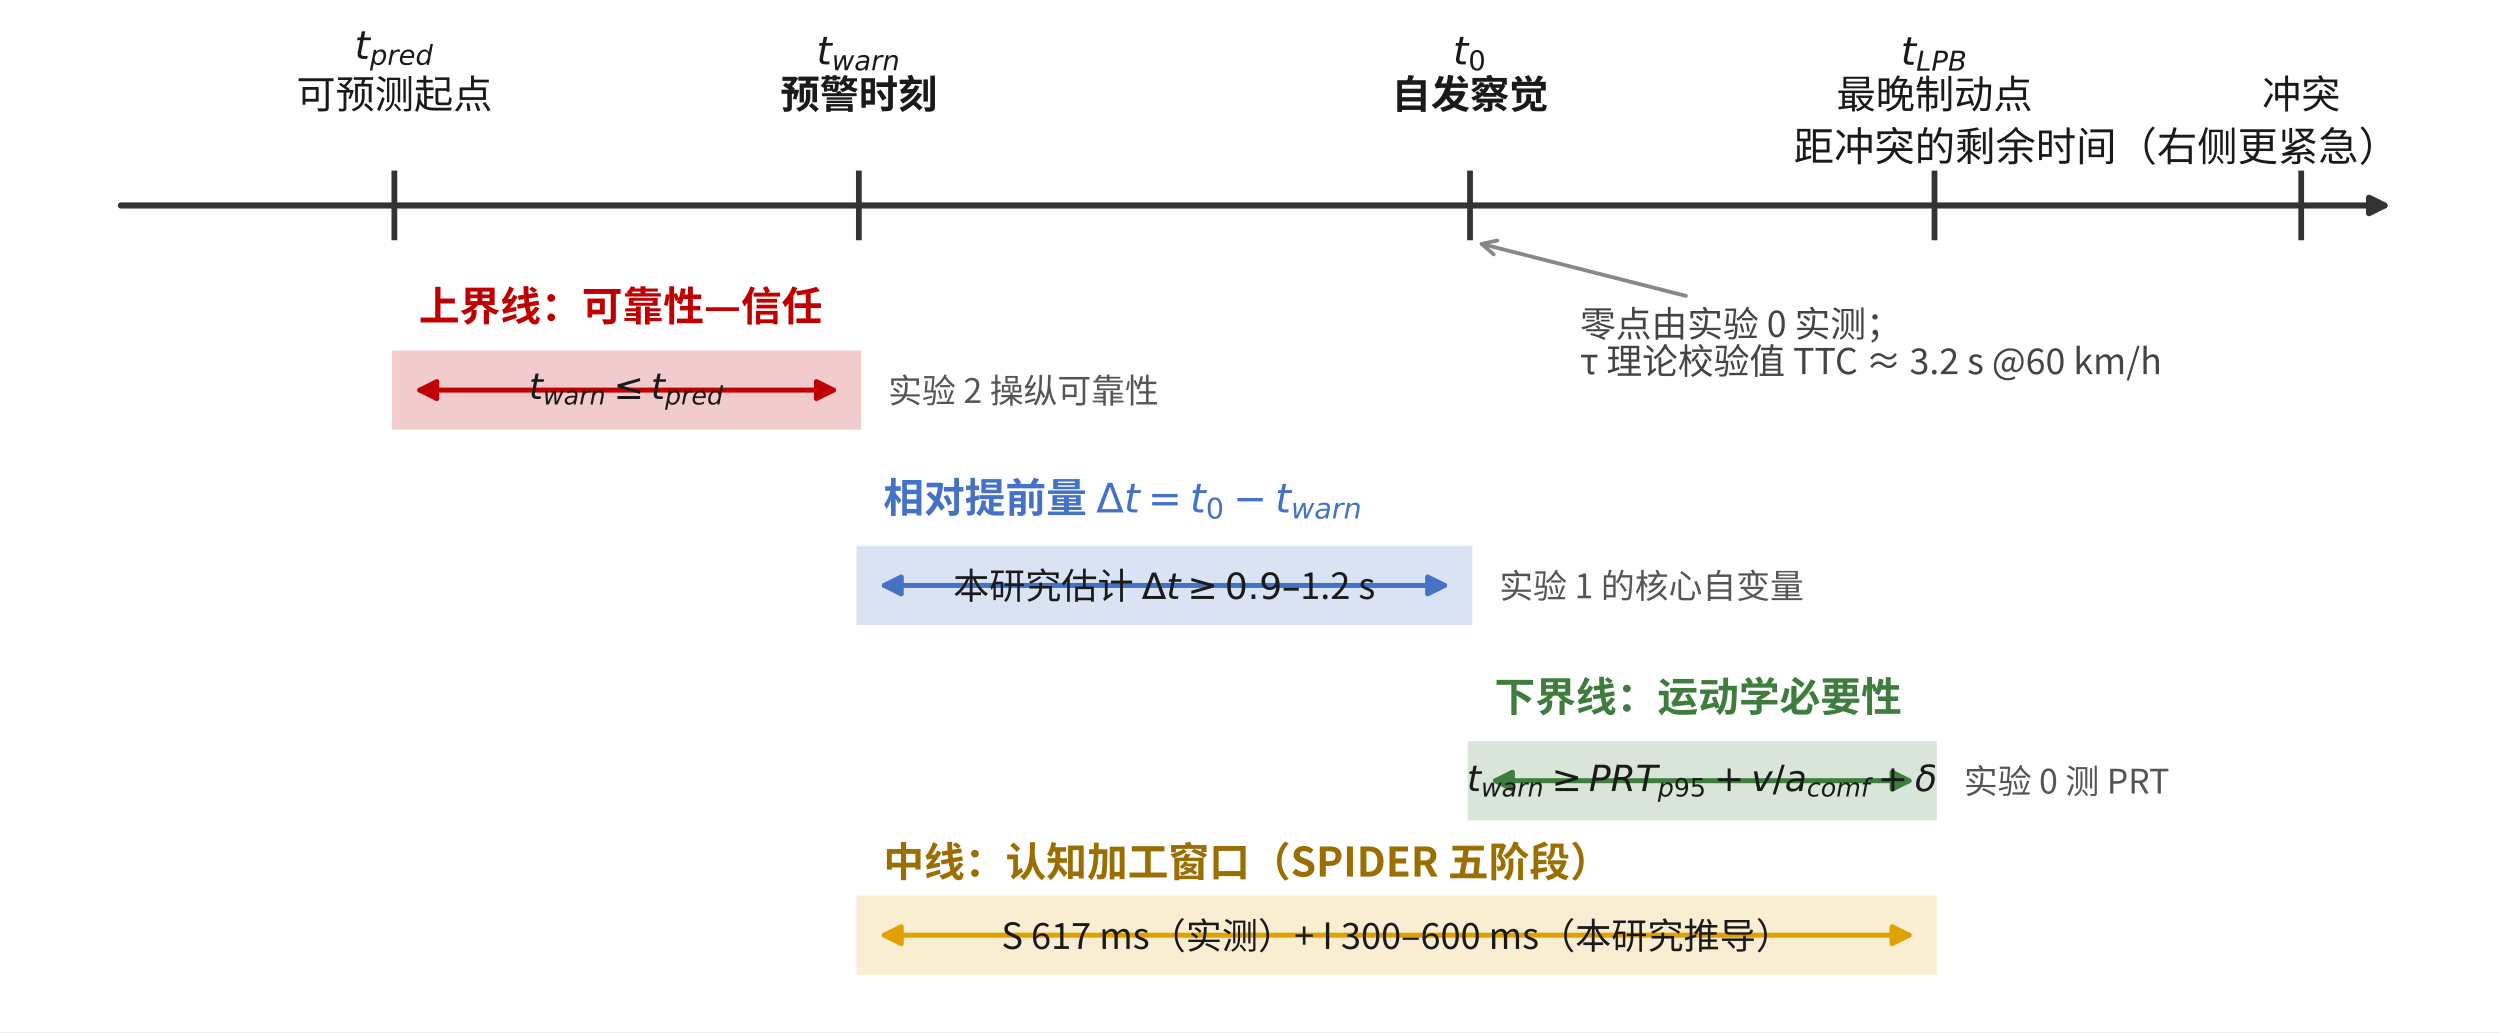
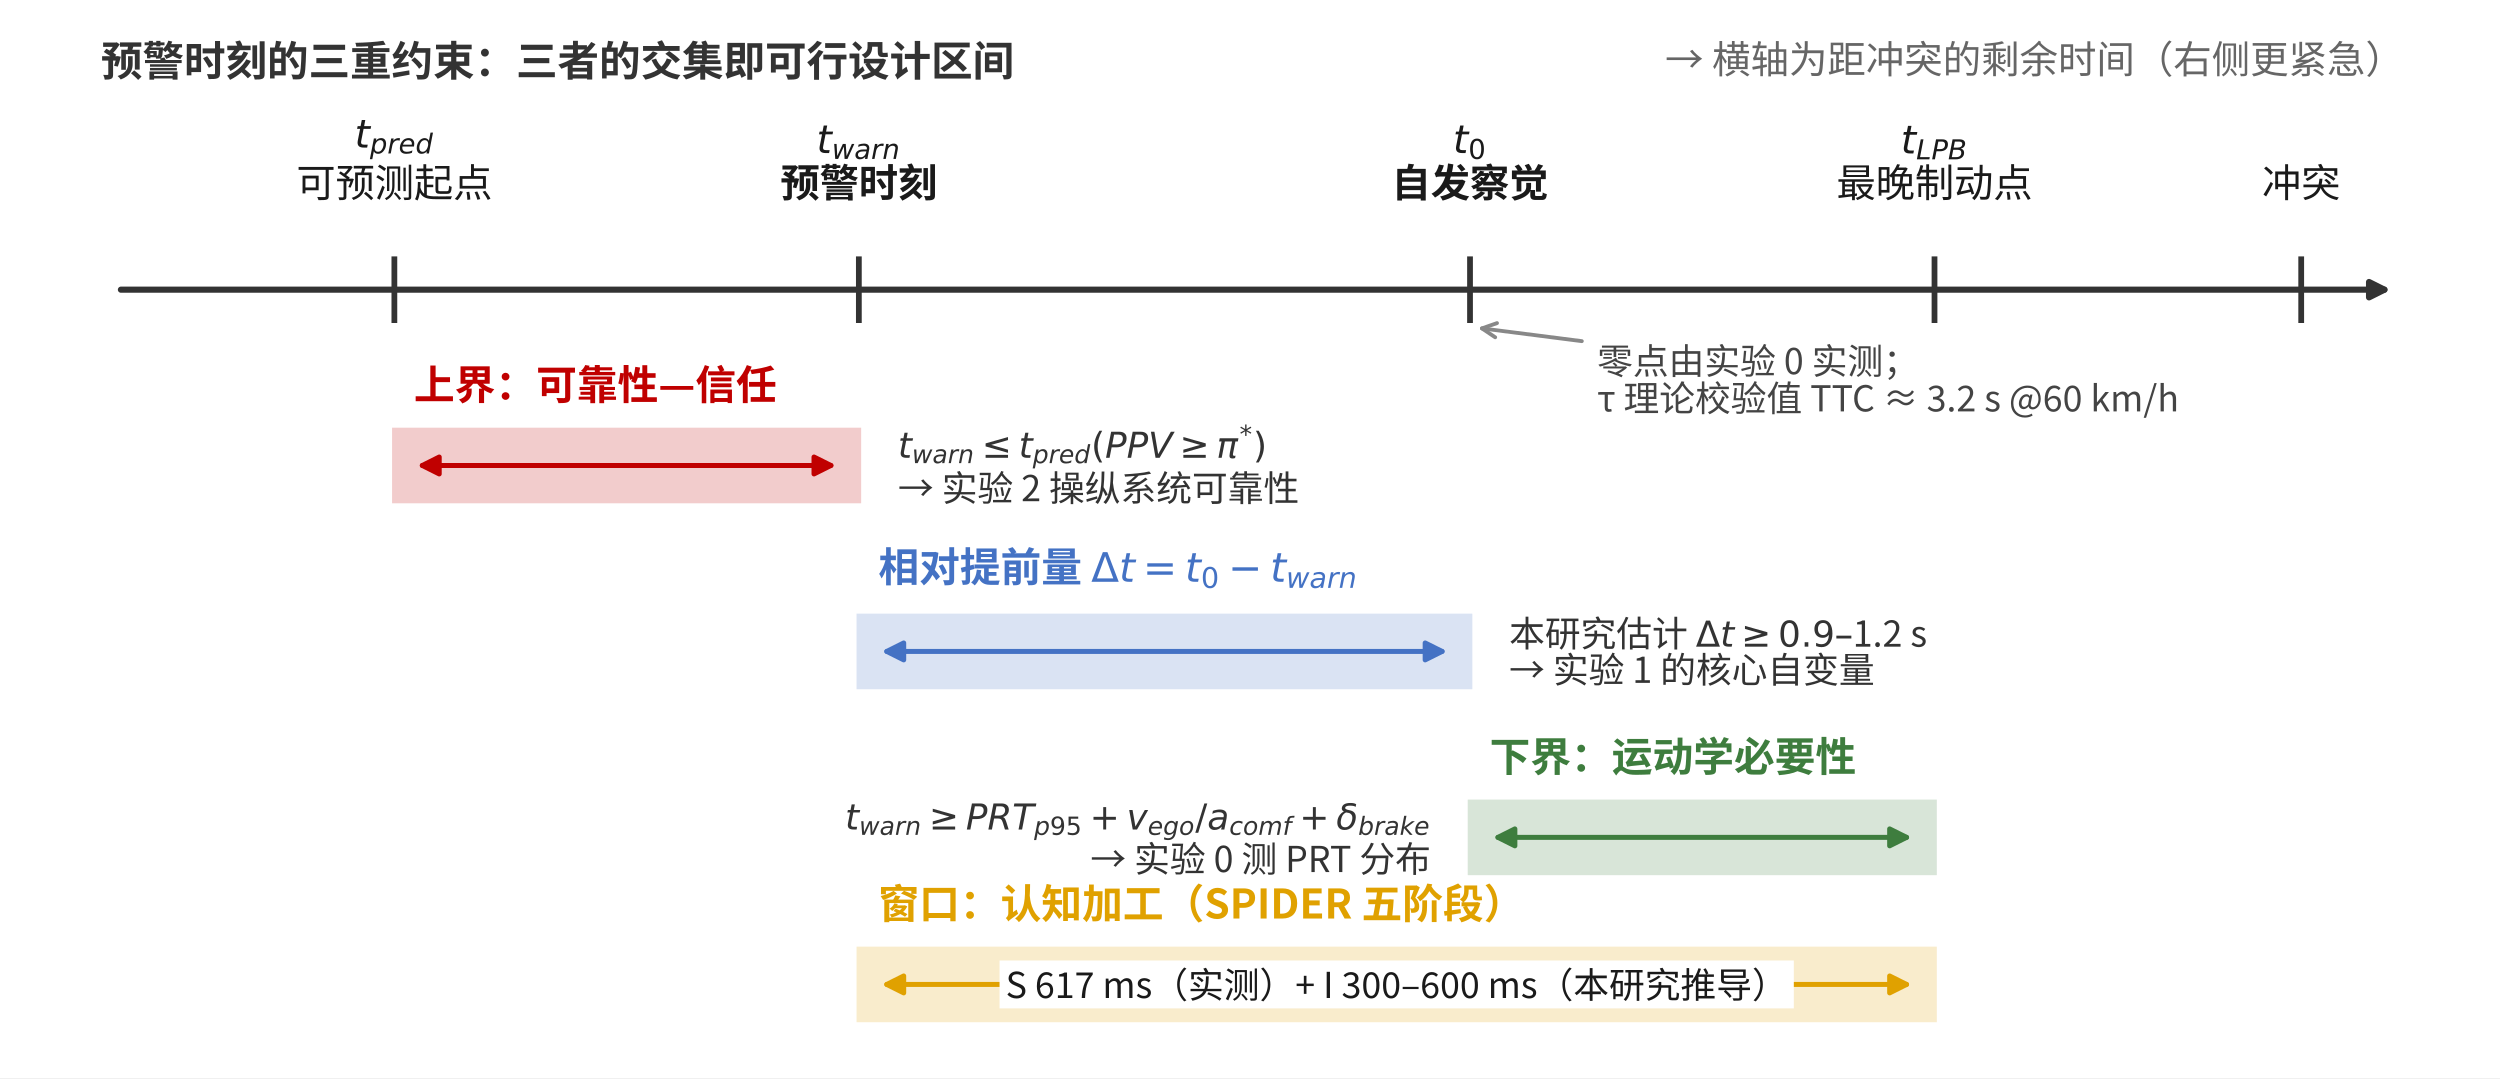
- <svg xmlns="http://www.w3.org/2000/svg" width="650.52pt" height="268.56pt" viewBox="0 0 650.52 268.56" version="1.1">
+ <svg xmlns="http://www.w3.org/2000/svg" width="650.52pt" height="280.512pt" viewBox="0 0 650.52 280.512" version="1.1">
  <defs>
    <style type="text/css">*{stroke-linejoin: round; stroke-linecap: butt}</style>
  </defs>
  <g id="figure_1">
    <g id="patch_1">
-       <path d="M 0 268.56  L 650.52 268.56  L 650.52 0  L 0 0  z " style="fill: #ffffff" />
+       <path d="M 0 280.512  L 650.52 280.512  L 650.52 0  L 0 0  z " style="fill: #ffffff" />
    </g>
    <g id="axes_1">
+       <g id="line2d_1">
+         <path d="M 102.618 83.295  L 102.618 67.46  " clip-path="url(#p7a2b297f47)" style="fill: none; stroke: #333333; stroke-width: 1.5; stroke-linecap: square" />
+       </g>
+       <g id="line2d_2">
+         <path d="M 223.481 83.295  L 223.481 67.46  " clip-path="url(#p7a2b297f47)" style="fill: none; stroke: #333333; stroke-width: 1.5; stroke-linecap: square" />
+       </g>
+       <g id="line2d_3">
+         <path d="M 382.511 83.295  L 382.511 67.46  " clip-path="url(#p7a2b297f47)" style="fill: none; stroke: #333333; stroke-width: 1.5; stroke-linecap: square" />
+       </g>
+       <g id="line2d_4">
+         <path d="M 503.374 83.295  L 503.374 67.46  " clip-path="url(#p7a2b297f47)" style="fill: none; stroke: #333333; stroke-width: 1.5; stroke-linecap: square" />
+       </g>
+       <g id="line2d_5">
+         <path d="M 598.792 83.295  L 598.792 67.46  " clip-path="url(#p7a2b297f47)" style="fill: none; stroke: #333333; stroke-width: 1.5; stroke-linecap: square" />
+       </g>
      <g id="patch_2">
-         <path d="M 102.618 111.21  L 223.481 111.21  L 223.481 91.806  L 102.618 91.806  z " clip-path="url(#p801625fb0d)" style="fill: #c00000; opacity: 0.2; stroke: #c00000; stroke-width: 1.2; stroke-linejoin: miter" />
+         <path d="M 102.618 130.359  L 223.481 130.359  L 223.481 111.885  L 102.618 111.885  z " clip-path="url(#p7a2b297f47)" style="fill: #c00000; opacity: 0.2; stroke: #c00000; stroke-width: 1.2; stroke-linejoin: miter" />
      </g>
      <g id="patch_3">
-         <path d="M 109.254 101.508  Q 163.05 101.508 216.845 101.508  " clip-path="url(#p801625fb0d)" style="fill: none; stroke: #c00000; stroke-width: 1.3; stroke-linecap: round" />
-         <path d="M 113.654 103.708  L 109.254 101.508  L 113.654 99.308  z " clip-path="url(#p801625fb0d)" style="fill: #c00000; stroke: #c00000; stroke-width: 1.3; stroke-linecap: round" />
-         <path d="M 212.445 99.308  L 216.845 101.508  L 212.445 103.708  z " clip-path="url(#p801625fb0d)" style="fill: #c00000; stroke: #c00000; stroke-width: 1.3; stroke-linecap: round" />
+         <path d="M 223.481 178.743  L 382.511 178.743  L 382.511 160.269  L 223.481 160.269  z " clip-path="url(#p7a2b297f47)" style="fill: #4472c4; opacity: 0.2; stroke: #4472c4; stroke-width: 1.2; stroke-linejoin: miter" />
      </g>
      <g id="patch_4">
-         <path d="M 223.481 162.03  L 382.511 162.03  L 382.511 142.626  L 223.481 142.626  z " clip-path="url(#p801625fb0d)" style="fill: #4472c4; opacity: 0.2; stroke: #4472c4; stroke-width: 1.2; stroke-linejoin: miter" />
+         <path d="M 382.511 227.127  L 503.374 227.127  L 503.374 208.653  L 382.511 208.653  z " clip-path="url(#p7a2b297f47)" style="fill: #3e7d3e; opacity: 0.2; stroke: #3e7d3e; stroke-width: 1.2; stroke-linejoin: miter" />
      </g>
      <g id="patch_5">
-         <path d="M 230.114 152.328  Q 302.995 152.328 375.877 152.328  " clip-path="url(#p801625fb0d)" style="fill: none; stroke: #4472c4; stroke-width: 1.3; stroke-linecap: round" />
-         <path d="M 234.514 154.528  L 230.114 152.328  L 234.514 150.128  z " clip-path="url(#p801625fb0d)" style="fill: #4472c4; stroke: #4472c4; stroke-width: 1.3; stroke-linecap: round" />
-         <path d="M 371.477 150.128  L 375.877 152.328  L 371.477 154.528  z " clip-path="url(#p801625fb0d)" style="fill: #4472c4; stroke: #4472c4; stroke-width: 1.3; stroke-linecap: round" />
+         <path d="M 223.481 265.395  L 503.374 265.395  L 503.374 246.921  L 223.481 246.921  z " clip-path="url(#p7a2b297f47)" style="fill: #e0a100; opacity: 0.2; stroke: #e0a100; stroke-width: 1.2; stroke-linejoin: miter" />
+       </g>
+       <g id="text_1">
+         <text style="font-weight: 700; font-size: 10.8px; font-family: 'Noto Sans CJK SC', 'DejaVu Sans', sans-serif; text-anchor: start; fill: #333333" x="26.284" y="19.783" transform="rotate(-0 26.2836 19.78298)">预警时刻的三重约束：三者的交集即可行设计区间</text>
      </g>
      <g id="patch_6">
-         <path d="M 382.511 212.85  L 503.374 212.85  L 503.374 193.446  L 382.511 193.446  z " clip-path="url(#p801625fb0d)" style="fill: #3e7d3e; opacity: 0.2; stroke: #3e7d3e; stroke-width: 1.2; stroke-linejoin: miter" />
-       </g>
-       <g id="patch_7">
-         <path d="M 389.147 203.148  Q 442.943 203.148 496.738 203.148  " clip-path="url(#p801625fb0d)" style="fill: none; stroke: #3e7d3e; stroke-width: 1.3; stroke-linecap: round" />
-         <path d="M 393.547 205.348  L 389.147 203.148  L 393.547 200.948  z " clip-path="url(#p801625fb0d)" style="fill: #3e7d3e; stroke: #3e7d3e; stroke-width: 1.3; stroke-linecap: round" />
-         <path d="M 492.338 200.948  L 496.738 203.148  L 492.338 205.348  z " clip-path="url(#p801625fb0d)" style="fill: #3e7d3e; stroke: #3e7d3e; stroke-width: 1.3; stroke-linecap: round" />
-       </g>
-       <g id="patch_8">
-         <path d="M 223.481 253.044  L 503.374 253.044  L 503.374 233.64  L 223.481 233.64  z " clip-path="url(#p801625fb0d)" style="fill: #e0a100; opacity: 0.18; stroke: #e0a100; stroke-width: 1.2; stroke-linejoin: miter" />
-       </g>
-       <g id="patch_9">
-         <path d="M 230.114 243.342  Q 363.426 243.342 496.738 243.342  " clip-path="url(#p801625fb0d)" style="fill: none; stroke: #e0a100; stroke-width: 1.3; stroke-linecap: round" />
-         <path d="M 234.514 245.542  L 230.114 243.342  L 234.514 241.142  z " clip-path="url(#p801625fb0d)" style="fill: #e0a100; stroke: #e0a100; stroke-width: 1.3; stroke-linecap: round" />
-         <path d="M 492.338 241.142  L 496.738 243.342  L 492.338 245.542  z " clip-path="url(#p801625fb0d)" style="fill: #e0a100; stroke: #e0a100; stroke-width: 1.3; stroke-linecap: round" />
-       </g>
-       <g id="line2d_1">
-         <path d="M 102.618 61.776  L 102.618 45.144  " clip-path="url(#p801625fb0d)" style="fill: none; stroke: #333333; stroke-width: 1.5; stroke-linecap: square" />
-       </g>
-       <g id="line2d_2">
-         <path d="M 223.481 61.776  L 223.481 45.144  " clip-path="url(#p801625fb0d)" style="fill: none; stroke: #333333; stroke-width: 1.5; stroke-linecap: square" />
-       </g>
-       <g id="line2d_3">
-         <path d="M 382.511 61.776  L 382.511 45.144  " clip-path="url(#p801625fb0d)" style="fill: none; stroke: #333333; stroke-width: 1.5; stroke-linecap: square" />
-       </g>
-       <g id="line2d_4">
-         <path d="M 503.374 61.776  L 503.374 45.144  " clip-path="url(#p801625fb0d)" style="fill: none; stroke: #333333; stroke-width: 1.5; stroke-linecap: square" />
-       </g>
-       <g id="line2d_5">
-         <path d="M 598.792 61.776  L 598.792 45.144  " clip-path="url(#p801625fb0d)" style="fill: none; stroke: #333333; stroke-width: 1.5; stroke-linecap: square" />
-       </g>
-       <g id="patch_10">
-         <path d="M 31.465 53.46  Q 326.849 53.46 620.444 53.46  " style="fill: none; stroke: #333333; stroke-width: 1.6; stroke-linecap: round" />
-         <path d="M 616.444 51.46  L 620.444 53.46  L 616.444 55.46  z " style="fill: #333333; stroke: #333333; stroke-width: 1.6; stroke-linecap: round" />
-       </g>
-       <g id="text_1">
-         <text style="font-size: 10.5px; font-family: 'Noto Sans CJK SC', 'DejaVu Sans', sans-serif; text-anchor: end; fill: #1a1a1a" x="624.236" y="41.91" transform="rotate(-0 624.2364 41.91)">距冲突的剩余时间（右侧更紧急）</text>
+         <path d="M 31.465 75.377  Q 326.849 75.377 620.444 75.377  " style="fill: none; stroke: #333333; stroke-width: 1.6; stroke-linecap: round" />
+         <path d="M 616.444 73.377  L 620.444 75.377  L 616.444 77.377  z " style="fill: #333333; stroke: #333333; stroke-width: 1.6; stroke-linecap: round" />
      </g>
      <g id="text_2">
-         <g style="fill: #1a1a1a" transform="translate(92.265 16.176)">
+         <text style="font-size: 10px; font-family: 'Noto Sans CJK SC', 'DejaVu Sans', sans-serif; text-anchor: end; fill: #666666" x="625.509" y="19.079" transform="rotate(-0 625.5086 19.07898)">→ 横轴为距冲突的剩余时间（右侧更紧急）</text>
+       </g>
+       <g id="text_3">
+         <g style="fill: #1a1a1a" transform="translate(92.265 39.24502)">
          <text>
            <tspan x="0" y="-0.844" style="font-style: oblique; font-size: 10.2px; font-family: 'DejaVu Sans'; fill: #1a1a1a">t</tspan>
            <tspan x="3.994" y="0.686" style="font-style: oblique; font-size: 7.14px; font-family: 'DejaVu Sans'; fill: #1a1a1a">p</tspan>
            <tspan x="8.521" y="0.686" style="font-style: oblique; font-size: 7.14px; font-family: 'DejaVu Sans'; fill: #1a1a1a">r</tspan>
            <tspan x="11.453" y="0.686" style="font-style: oblique; font-size: 7.14px; font-family: 'DejaVu Sans'; fill: #1a1a1a">e</tspan>
            <tspan x="15.84" y="0.686" style="font-style: oblique; font-size: 7.14px; font-family: 'DejaVu Sans'; fill: #1a1a1a">d</tspan>
          </text>
        </g>
-         <text style="font-size: 10.2px; font-family: 'Noto Sans CJK SC', 'DejaVu Sans', sans-serif; fill: #1a1a1a" transform="translate(77.118 28.212)">可预测起点</text>
-       </g>
-       <g id="text_3">
-         <g style="fill: #1a1a1a" transform="translate(212.4648 17.604)">
+         <text style="font-size: 10.2px; font-family: 'Noto Sans CJK SC', 'DejaVu Sans', sans-serif; fill: #1a1a1a" transform="translate(77.118 51.28102)">可预测起点</text>
+       </g>
+       <g id="text_4">
+         <g style="fill: #1a1a1a" transform="translate(212.4648 40.67302)">
          <text>
            <tspan x="0" y="-0.844" style="font-style: oblique; font-size: 10.2px; font-family: 'DejaVu Sans'; fill: #1a1a1a">t</tspan>
            <tspan x="3.994" y="0.686" style="font-style: oblique; font-size: 7.14px; font-family: 'DejaVu Sans'; fill: #1a1a1a">w</tspan>
            <tspan x="9.827" y="0.686" style="font-style: oblique; font-size: 7.14px; font-family: 'DejaVu Sans'; fill: #1a1a1a">a</tspan>
            <tspan x="14.197" y="0.686" style="font-style: oblique; font-size: 7.14px; font-family: 'DejaVu Sans'; fill: #1a1a1a">r</tspan>
            <tspan x="17.129" y="0.686" style="font-style: oblique; font-size: 7.14px; font-family: 'DejaVu Sans'; fill: #1a1a1a">n</tspan>
          </text>
        </g>
-         <text style="font-weight: 700; font-size: 10.2px; font-family: 'Noto Sans CJK SC', 'DejaVu Sans', sans-serif; fill: #1a1a1a" transform="translate(203.0808 28.212)">预警时刻</text>
-       </g>
-       <g id="text_4">
-         <g style="fill: #1a1a1a" transform="translate(378.0738 17.604)">
+         <text style="font-weight: 700; font-size: 10.2px; font-family: 'Noto Sans CJK SC', 'DejaVu Sans', sans-serif; fill: #1a1a1a" transform="translate(203.0808 51.28102)">预警时刻</text>
+       </g>
+       <g id="text_5">
+         <g style="fill: #1a1a1a" transform="translate(378.0738 40.67302)">
          <text>
            <tspan x="0" y="-0.844" style="font-style: oblique; font-size: 10.2px; font-family: 'DejaVu Sans'; fill: #1a1a1a">t</tspan>
            <tspan x="3.994" y="0.686" style="font-size: 7.14px; font-family: 'DejaVu Sans'; fill: #1a1a1a">0</tspan>
          </text>
        </g>
-         <text style="font-weight: 700; font-size: 10.2px; font-family: 'Noto Sans CJK SC', 'DejaVu Sans', sans-serif; fill: #1a1a1a" transform="translate(362.1108 28.212)">自发察觉</text>
-       </g>
-       <g id="text_5">
-         <g style="fill: #1a1a1a" transform="translate(494.6016 17.706)">
+         <text style="font-weight: 700; font-size: 10.2px; font-family: 'Noto Sans CJK SC', 'DejaVu Sans', sans-serif; fill: #1a1a1a" transform="translate(362.1108 51.28102)">自发察觉</text>
+       </g>
+       <g id="text_6">
+         <g style="fill: #1a1a1a" transform="translate(494.6016 40.77502)">
          <text>
            <tspan x="0" y="-0.844" style="font-style: oblique; font-size: 10.2px; font-family: 'DejaVu Sans'; fill: #1a1a1a">t</tspan>
            <tspan x="3.994" y="0.686" style="font-style: oblique; font-size: 7.14px; font-family: 'DejaVu Sans'; fill: #1a1a1a">L</tspan>
            <tspan x="7.967" y="0.686" style="font-style: oblique; font-size: 7.14px; font-family: 'DejaVu Sans'; fill: #1a1a1a">P</tspan>
            <tspan x="12.268" y="0.686" style="font-style: oblique; font-size: 7.14px; font-family: 'DejaVu Sans'; fill: #1a1a1a">B</tspan>
          </text>
        </g>
-         <text style="font-size: 10.2px; font-family: 'Noto Sans CJK SC', 'DejaVu Sans', sans-serif; fill: #1a1a1a" transform="translate(477.8736 28.212)">最晚制动点</text>
-       </g>
-       <g id="text_6">
-         <text style="font-size: 10.2px; font-family: 'Noto Sans CJK SC', 'DejaVu Sans', sans-serif; text-anchor: middle; fill: #1a1a1a" x="598.792" y="28.212" transform="rotate(-0 598.7916 28.212)">冲突</text>
+         <text style="font-size: 10.2px; font-family: 'Noto Sans CJK SC', 'DejaVu Sans', sans-serif; fill: #1a1a1a" transform="translate(477.8736 51.28102)">最晚制动点</text>
      </g>
      <g id="text_7">
-         <text style="font-weight: 700; font-size: 10.6px; font-family: 'Noto Sans CJK SC', 'DejaVu Sans', sans-serif; text-anchor: start; fill: #c00000" x="108.979" y="83.49" transform="rotate(-0 108.9792 83.49)">上界线：可靠性—信任</text>
+         <text style="font-size: 10.2px; font-family: 'Noto Sans CJK SC', 'DejaVu Sans', sans-serif; text-anchor: middle; fill: #1a1a1a" x="598.792" y="51.281" transform="rotate(-0 598.7916 51.28102)">冲突</text>
+       </g>
+       <g id="patch_7">
+         <path d="M 109.889 121.122  Q 163.05 121.122 216.211 121.122  " clip-path="url(#p7a2b297f47)" style="fill: none; stroke: #c00000; stroke-width: 1.3; stroke-linecap: round" />
+         <path d="M 114.289 123.322  L 109.889 121.122  L 114.289 118.922  z " clip-path="url(#p7a2b297f47)" style="fill: #c00000; stroke: #c00000; stroke-width: 1.3; stroke-linecap: round" />
+         <path d="M 211.811 118.922  L 216.211 121.122  L 211.811 123.322  z " clip-path="url(#p7a2b297f47)" style="fill: #c00000; stroke: #c00000; stroke-width: 1.3; stroke-linecap: round" />
+       </g>
+       <g id="patch_8">
+         <path d="M 230.752 169.506  Q 302.995 169.506 375.239 169.506  " clip-path="url(#p7a2b297f47)" style="fill: none; stroke: #4472c4; stroke-width: 1.3; stroke-linecap: round" />
+         <path d="M 235.152 171.706  L 230.752 169.506  L 235.152 167.306  z " clip-path="url(#p7a2b297f47)" style="fill: #4472c4; stroke: #4472c4; stroke-width: 1.3; stroke-linecap: round" />
+         <path d="M 370.839 167.306  L 375.239 169.506  L 370.839 171.706  z " clip-path="url(#p7a2b297f47)" style="fill: #4472c4; stroke: #4472c4; stroke-width: 1.3; stroke-linecap: round" />
+       </g>
+       <g id="patch_9">
+         <path d="M 389.782 217.89  Q 442.943 217.89 496.104 217.89  " clip-path="url(#p7a2b297f47)" style="fill: none; stroke: #3e7d3e; stroke-width: 1.3; stroke-linecap: round" />
+         <path d="M 394.182 220.09  L 389.782 217.89  L 394.182 215.69  z " clip-path="url(#p7a2b297f47)" style="fill: #3e7d3e; stroke: #3e7d3e; stroke-width: 1.3; stroke-linecap: round" />
+         <path d="M 491.704 215.69  L 496.104 217.89  L 491.704 220.09  z " clip-path="url(#p7a2b297f47)" style="fill: #3e7d3e; stroke: #3e7d3e; stroke-width: 1.3; stroke-linecap: round" />
+       </g>
+       <g id="patch_10">
+         <path d="M 230.749 256.158  Q 363.426 256.158 496.103 256.158  " clip-path="url(#p7a2b297f47)" style="fill: none; stroke: #e0a100; stroke-width: 1.3; stroke-linecap: round" />
+         <path d="M 235.149 258.358  L 230.749 256.158  L 235.149 253.958  z " clip-path="url(#p7a2b297f47)" style="fill: #e0a100; stroke: #e0a100; stroke-width: 1.3; stroke-linecap: round" />
+         <path d="M 491.703 253.958  L 496.103 256.158  L 491.703 258.358  z " clip-path="url(#p7a2b297f47)" style="fill: #e0a100; stroke: #e0a100; stroke-width: 1.3; stroke-linecap: round" />
      </g>
      <g id="text_8">
-         <g style="fill: #1a1a1a" transform="translate(137.6224 104.234)">
-           <text>
-             <tspan x="0" y="-0.406" style="font-style: oblique; font-size: 9.4px; font-family: 'DejaVu Sans'; fill: #1a1a1a">t</tspan>
-             <tspan x="31.739" y="-0.406" style="font-style: oblique; font-size: 9.4px; font-family: 'DejaVu Sans'; fill: #1a1a1a">t</tspan>
-             <tspan x="3.682" y="1.004" style="font-style: oblique; font-size: 6.58px; font-family: 'DejaVu Sans'; fill: #1a1a1a">w</tspan>
-             <tspan x="9.058" y="1.004" style="font-style: oblique; font-size: 6.58px; font-family: 'DejaVu Sans'; fill: #1a1a1a">a</tspan>
-             <tspan x="13.086" y="1.004" style="font-style: oblique; font-size: 6.58px; font-family: 'DejaVu Sans'; fill: #1a1a1a">r</tspan>
-             <tspan x="15.789" y="1.004" style="font-style: oblique; font-size: 6.58px; font-family: 'DejaVu Sans'; fill: #1a1a1a">n</tspan>
-             <tspan x="35.421" y="1.004" style="font-style: oblique; font-size: 6.58px; font-family: 'DejaVu Sans'; fill: #1a1a1a">p</tspan>
-             <tspan x="39.594" y="1.004" style="font-style: oblique; font-size: 6.58px; font-family: 'DejaVu Sans'; fill: #1a1a1a">r</tspan>
-             <tspan x="42.297" y="1.004" style="font-style: oblique; font-size: 6.58px; font-family: 'DejaVu Sans'; fill: #1a1a1a">e</tspan>
-             <tspan x="46.341" y="1.004" style="font-style: oblique; font-size: 6.58px; font-family: 'DejaVu Sans'; fill: #1a1a1a">d</tspan>
-             <tspan x="22.042" y="-0.406" style="font-size: 9.4px; font-family: 'DejaVu Sans'; fill: #1a1a1a">≤</tspan>
-           </text>
-         </g>
+         <text style="font-weight: 700; font-size: 10.6px; font-family: 'Noto Sans CJK SC', 'DejaVu Sans', sans-serif; text-anchor: start; fill: #c00000" x="107.707" y="103.968" transform="rotate(-0 107.707 103.968)">上界：可靠性—信任</text>
      </g>
      <g id="text_9">
-         <text style="font-size: 8.8px; font-family: 'Noto Sans CJK SC', 'DejaVu Sans', sans-serif; text-anchor: start; fill: #555555" x="231.114" y="104.852" transform="rotate(-0 231.1142 104.852)">实验 2 操纵可靠性</text>
+         <g style="fill: #333333" transform="translate(233.6587 119.4483)">
+           <text>
+             <tspan x="0" y="-0.325" style="font-style: oblique; font-size: 9.3px; font-family: 'DejaVu Sans'; fill: #333333">t</tspan>
+             <tspan x="31.422" y="-0.325" style="font-style: oblique; font-size: 9.3px; font-family: 'DejaVu Sans'; fill: #333333">t</tspan>
+             <tspan x="53.89" y="-0.325" style="font-style: oblique; font-size: 9.3px; font-family: 'DejaVu Sans'; fill: #333333">P</tspan>
+             <tspan x="59.497" y="-0.325" style="font-style: oblique; font-size: 9.3px; font-family: 'DejaVu Sans'; fill: #333333">P</tspan>
+             <tspan x="65.103" y="-0.325" style="font-style: oblique; font-size: 9.3px; font-family: 'DejaVu Sans'; fill: #333333">V</tspan>
+             <tspan x="82.875" y="-0.325" style="font-style: oblique; font-size: 9.3px; font-family: 'DejaVu Sans'; fill: #333333">π</tspan>
+             <tspan x="3.645" y="1.07" style="font-style: oblique; font-size: 6.51px; font-family: 'DejaVu Sans'; fill: #333333">w</tspan>
+             <tspan x="8.968" y="1.07" style="font-style: oblique; font-size: 6.51px; font-family: 'DejaVu Sans'; fill: #333333">a</tspan>
+             <tspan x="12.956" y="1.07" style="font-style: oblique; font-size: 6.51px; font-family: 'DejaVu Sans'; fill: #333333">r</tspan>
+             <tspan x="15.631" y="1.07" style="font-style: oblique; font-size: 6.51px; font-family: 'DejaVu Sans'; fill: #333333">n</tspan>
+             <tspan x="35.068" y="1.07" style="font-style: oblique; font-size: 6.51px; font-family: 'DejaVu Sans'; fill: #333333">p</tspan>
+             <tspan x="39.199" y="1.07" style="font-style: oblique; font-size: 6.51px; font-family: 'DejaVu Sans'; fill: #333333">r</tspan>
+             <tspan x="41.874" y="1.07" style="font-style: oblique; font-size: 6.51px; font-family: 'DejaVu Sans'; fill: #333333">e</tspan>
+             <tspan x="45.878" y="1.07" style="font-style: oblique; font-size: 6.51px; font-family: 'DejaVu Sans'; fill: #333333">d</tspan>
+             <tspan x="21.821" y="-0.325" style="font-size: 9.3px; font-family: 'DejaVu Sans'; fill: #333333">≤</tspan>
+             <tspan x="50.263" y="-0.325" style="font-size: 9.3px; font-family: 'DejaVu Sans'; fill: #333333">(</tspan>
+             <tspan x="73.274" y="-0.325" style="font-size: 9.3px; font-family: 'DejaVu Sans'; fill: #333333">≥</tspan>
+             <tspan x="92.395" y="-0.325" style="font-size: 9.3px; font-family: 'DejaVu Sans'; fill: #333333">)</tspan>
+             <tspan x="88.886" y="-4.166" style="font-size: 6.51px; font-family: 'DejaVu Sans'; fill: #333333">*</tspan>
+           </text>
+         </g>
+         <text style="font-size: 9.3px; font-family: 'Noto Sans CJK SC', 'DejaVu Sans', sans-serif; fill: #333333" transform="translate(233.6587 130.4223)">→ 实验 2 操纵系统可靠性</text>
      </g>
      <g id="text_10">
-         <g style="fill: #4472c4" transform="translate(229.842 134.31)">
+         <g style="fill: #4472c4" transform="translate(228.5698 152.352)">
          <text>
            <tspan x="0" y="-0.969" style="font-weight: 700; font-size: 10.6px; font-family: 'Noto Sans CJK SC'; fill: #4472c4">相</tspan>
            <tspan x="10.594" y="-0.969" style="font-weight: 700; font-size: 10.6px; font-family: 'Noto Sans CJK SC'; fill: #4472c4">对</tspan>
            <tspan x="21.187" y="-0.969" style="font-weight: 700; font-size: 10.6px; font-family: 'Noto Sans CJK SC'; fill: #4472c4">提</tspan>
            <tspan x="31.781" y="-0.969" style="font-weight: 700; font-size: 10.6px; font-family: 'Noto Sans CJK SC'; fill: #4472c4">前</tspan>
            <tspan x="42.375" y="-0.969" style="font-weight: 700; font-size: 10.6px; font-family: 'Noto Sans CJK SC'; fill: #4472c4">量</tspan>
            <tspan x="52.968" y="-0.969" style="font-weight: 700; font-size: 10.6px; font-family: 'Noto Sans CJK SC'; fill: #4472c4"> </tspan>
            <tspan x="55.373" y="-0.969" style="font-size: 10.6px; font-family: 'DejaVu Sans'; fill: #4472c4">Δ</tspan>
            <tspan x="68.838" y="-0.969" style="font-size: 10.6px; font-family: 'DejaVu Sans'; fill: #4472c4">=</tspan>
            <tspan x="91.003" y="-0.969" style="font-size: 10.6px; font-family: 'DejaVu Sans'; fill: #4472c4">−</tspan>
            <tspan x="62.62" y="-0.969" style="font-style: oblique; font-size: 10.6px; font-family: 'DejaVu Sans'; fill: #4472c4">t</tspan>
            <tspan x="79.778" y="-0.969" style="font-style: oblique; font-size: 10.6px; font-family: 'DejaVu Sans'; fill: #4472c4">t</tspan>
            <tspan x="101.944" y="-0.969" style="font-style: oblique; font-size: 10.6px; font-family: 'DejaVu Sans'; fill: #4472c4">t</tspan>
            <tspan x="83.932" y="0.621" style="font-size: 7.42px; font-family: 'DejaVu Sans'; fill: #4472c4">0</tspan>
            <tspan x="106.098" y="0.621" style="font-style: oblique; font-size: 7.42px; font-family: 'DejaVu Sans'; fill: #4472c4">w</tspan>
            <tspan x="112.163" y="0.621" style="font-style: oblique; font-size: 7.42px; font-family: 'DejaVu Sans'; fill: #4472c4">a</tspan>
            <tspan x="116.707" y="0.621" style="font-style: oblique; font-size: 7.42px; font-family: 'DejaVu Sans'; fill: #4472c4">r</tspan>
            <tspan x="119.756" y="0.621" style="font-style: oblique; font-size: 7.42px; font-family: 'DejaVu Sans'; fill: #4472c4">n</tspan>
          </text>
        </g>
      </g>
      <g id="text_11">
-         <g style="fill: #1a1a1a" transform="translate(248.0058 155.9)">
-           <text>
-             <tspan x="0" y="-0.047" style="font-size: 9.4px; font-family: 'Noto Sans CJK SC'; fill: #1a1a1a">本</tspan>
-             <tspan x="9.391" y="-0.047" style="font-size: 9.4px; font-family: 'Noto Sans CJK SC'; fill: #1a1a1a">研</tspan>
-             <tspan x="18.781" y="-0.047" style="font-size: 9.4px; font-family: 'Noto Sans CJK SC'; fill: #1a1a1a">究</tspan>
-             <tspan x="28.172" y="-0.047" style="font-size: 9.4px; font-family: 'Noto Sans CJK SC'; fill: #1a1a1a">估</tspan>
-             <tspan x="37.562" y="-0.047" style="font-size: 9.4px; font-family: 'Noto Sans CJK SC'; fill: #1a1a1a">计</tspan>
-             <tspan x="46.953" y="-0.047" style="font-size: 9.4px; font-family: 'Noto Sans CJK SC'; fill: #1a1a1a"> </tspan>
-             <tspan x="90.319" y="-0.047" style="font-size: 9.4px; font-family: 'Noto Sans CJK SC'; fill: #1a1a1a">1</tspan>
-             <tspan x="95.531" y="-0.047" style="font-size: 9.4px; font-family: 'Noto Sans CJK SC'; fill: #1a1a1a">.</tspan>
-             <tspan x="98.142" y="-0.047" style="font-size: 9.4px; font-family: 'Noto Sans CJK SC'; fill: #1a1a1a">2</tspan>
-             <tspan x="103.353" y="-0.047" style="font-size: 9.4px; font-family: 'Noto Sans CJK SC'; fill: #1a1a1a"> </tspan>
-             <tspan x="105.457" y="-0.047" style="font-size: 9.4px; font-family: 'Noto Sans CJK SC'; fill: #1a1a1a">s</tspan>
-             <tspan x="49.056" y="-0.047" style="font-size: 9.4px; font-family: 'DejaVu Sans'; fill: #1a1a1a">Δ</tspan>
-             <tspan x="60.992" y="-0.047" style="font-size: 9.4px; font-family: 'DejaVu Sans'; fill: #1a1a1a">≥</tspan>
-             <tspan x="70.69" y="-0.047" style="font-size: 9.4px; font-family: 'DejaVu Sans'; fill: #1a1a1a">0</tspan>
-             <tspan x="76.664" y="-0.047" style="font-size: 9.4px; font-family: 'DejaVu Sans'; fill: #1a1a1a">.</tspan>
-             <tspan x="79.649" y="-0.047" style="font-size: 9.4px; font-family: 'DejaVu Sans'; fill: #1a1a1a">9</tspan>
-             <tspan x="55.48" y="-0.047" style="font-style: oblique; font-size: 9.4px; font-family: 'DejaVu Sans'; fill: #1a1a1a">t</tspan>
-             <tspan x="85.624" y="-0.047" style="font-size: 9.4px; font-family: 'DejaVu Sans Display'; fill: #1a1a1a">–</tspan>
-           </text>
-         </g>
+         <g style="fill: #333333" transform="translate(392.6887 168.3903)">
+           <text>
+             <tspan x="0" y="-0.125" style="font-size: 9.3px; font-family: 'Noto Sans CJK SC'; fill: #333333">本</tspan>
+             <tspan x="9.297" y="-0.125" style="font-size: 9.3px; font-family: 'Noto Sans CJK SC'; fill: #333333">研</tspan>
+             <tspan x="18.594" y="-0.125" style="font-size: 9.3px; font-family: 'Noto Sans CJK SC'; fill: #333333">究</tspan>
+             <tspan x="27.891" y="-0.125" style="font-size: 9.3px; font-family: 'Noto Sans CJK SC'; fill: #333333">估</tspan>
+             <tspan x="37.188" y="-0.125" style="font-size: 9.3px; font-family: 'Noto Sans CJK SC'; fill: #333333">计</tspan>
+             <tspan x="46.484" y="-0.125" style="font-size: 9.3px; font-family: 'Noto Sans CJK SC'; fill: #333333"> </tspan>
+             <tspan x="89.418" y="-0.125" style="font-size: 9.3px; font-family: 'Noto Sans CJK SC'; fill: #333333">1</tspan>
+             <tspan x="94.578" y="-0.125" style="font-size: 9.3px; font-family: 'Noto Sans CJK SC'; fill: #333333">.</tspan>
+             <tspan x="97.162" y="-0.125" style="font-size: 9.3px; font-family: 'Noto Sans CJK SC'; fill: #333333">2</tspan>
+             <tspan x="102.322" y="-0.125" style="font-size: 9.3px; font-family: 'Noto Sans CJK SC'; fill: #333333"> </tspan>
+             <tspan x="104.404" y="-0.125" style="font-size: 9.3px; font-family: 'Noto Sans CJK SC'; fill: #333333">s</tspan>
+             <tspan x="48.567" y="-0.125" style="font-size: 9.3px; font-family: 'DejaVu Sans'; fill: #333333">Δ</tspan>
+             <tspan x="60.383" y="-0.125" style="font-size: 9.3px; font-family: 'DejaVu Sans'; fill: #333333">≥</tspan>
+             <tspan x="69.984" y="-0.125" style="font-size: 9.3px; font-family: 'DejaVu Sans'; fill: #333333">0</tspan>
+             <tspan x="75.899" y="-0.125" style="font-size: 9.3px; font-family: 'DejaVu Sans'; fill: #333333">.</tspan>
+             <tspan x="78.854" y="-0.125" style="font-size: 9.3px; font-family: 'DejaVu Sans'; fill: #333333">9</tspan>
+             <tspan x="54.927" y="-0.125" style="font-style: oblique; font-size: 9.3px; font-family: 'DejaVu Sans'; fill: #333333">t</tspan>
+             <tspan x="84.769" y="-0.125" style="font-size: 9.3px; font-family: 'DejaVu Sans Display'; fill: #333333">–</tspan>
+           </text>
+         </g>
+         <text style="font-size: 9.3px; font-family: 'Noto Sans CJK SC', 'DejaVu Sans', sans-serif; fill: #333333" transform="translate(392.6887 177.6903)">→ 实验 1 的核心自变量</text>
      </g>
      <g id="text_12">
-         <text style="font-size: 8.8px; font-family: 'Noto Sans CJK SC', 'DejaVu Sans', sans-serif; text-anchor: start; fill: #555555" x="390.144" y="155.672" transform="rotate(-0 390.1442 155.672)">实验 1 的核心自变量</text>
+         <text style="font-weight: 700; font-size: 10.6px; font-family: 'Noto Sans CJK SC', 'DejaVu Sans', sans-serif; text-anchor: start; fill: #3e7d3e" x="387.6" y="200.736" transform="rotate(-0 387.5998 200.736)">下界：运动学必要性</text>
      </g>
      <g id="text_13">
-         <text style="font-weight: 700; font-size: 10.6px; font-family: 'Noto Sans CJK SC', 'DejaVu Sans', sans-serif; text-anchor: start; fill: #3e7d3e" x="388.872" y="185.13" transform="rotate(-0 388.872 185.13)">下界线：运动学必要性</text>
+         <g style="fill: #333333" transform="translate(219.9059 215.9373)">
+           <text>
+             <tspan x="0" y="-0.094" style="font-style: oblique; font-size: 9.3px; font-family: 'DejaVu Sans'; fill: #333333">t</tspan>
+             <tspan x="31.422" y="-0.094" style="font-style: oblique; font-size: 9.3px; font-family: 'DejaVu Sans'; fill: #333333">P</tspan>
+             <tspan x="37.029" y="-0.094" style="font-style: oblique; font-size: 9.3px; font-family: 'DejaVu Sans'; fill: #333333">R</tspan>
+             <tspan x="43.488" y="-0.094" style="font-style: oblique; font-size: 9.3px; font-family: 'DejaVu Sans'; fill: #333333">T</tspan>
+             <tspan x="73.246" y="-0.094" style="font-style: oblique; font-size: 9.3px; font-family: 'DejaVu Sans'; fill: #333333">v</tspan>
+             <tspan x="94.251" y="-0.094" style="font-style: oblique; font-size: 9.3px; font-family: 'DejaVu Sans'; fill: #333333">a</tspan>
+             <tspan x="127.804" y="-0.094" style="font-style: oblique; font-size: 9.3px; font-family: 'DejaVu Sans'; fill: #333333">δ</tspan>
+             <tspan x="3.645" y="1.301" style="font-style: oblique; font-size: 6.51px; font-family: 'DejaVu Sans'; fill: #333333">w</tspan>
+             <tspan x="8.968" y="1.301" style="font-style: oblique; font-size: 6.51px; font-family: 'DejaVu Sans'; fill: #333333">a</tspan>
+             <tspan x="12.956" y="1.301" style="font-style: oblique; font-size: 6.51px; font-family: 'DejaVu Sans'; fill: #333333">r</tspan>
+             <tspan x="15.631" y="1.301" style="font-style: oblique; font-size: 6.51px; font-family: 'DejaVu Sans'; fill: #333333">n</tspan>
+             <tspan x="49.167" y="1.301" style="font-style: oblique; font-size: 6.51px; font-family: 'DejaVu Sans'; fill: #333333">p</tspan>
+             <tspan x="78.748" y="1.301" style="font-style: oblique; font-size: 6.51px; font-family: 'DejaVu Sans'; fill: #333333">e</tspan>
+             <tspan x="82.751" y="1.301" style="font-style: oblique; font-size: 6.51px; font-family: 'DejaVu Sans'; fill: #333333">g</tspan>
+             <tspan x="86.882" y="1.301" style="font-style: oblique; font-size: 6.51px; font-family: 'DejaVu Sans'; fill: #333333">o</tspan>
+             <tspan x="99.948" y="1.301" style="font-style: oblique; font-size: 6.51px; font-family: 'DejaVu Sans'; fill: #333333">c</tspan>
+             <tspan x="103.526" y="1.301" style="font-style: oblique; font-size: 6.51px; font-family: 'DejaVu Sans'; fill: #333333">o</tspan>
+             <tspan x="107.507" y="1.301" style="font-style: oblique; font-size: 6.51px; font-family: 'DejaVu Sans'; fill: #333333">m</tspan>
+             <tspan x="113.847" y="1.301" style="font-style: oblique; font-size: 6.51px; font-family: 'DejaVu Sans'; fill: #333333">f</tspan>
+             <tspan x="133.492" y="1.301" style="font-style: oblique; font-size: 6.51px; font-family: 'DejaVu Sans'; fill: #333333">b</tspan>
+             <tspan x="137.623" y="1.301" style="font-style: oblique; font-size: 6.51px; font-family: 'DejaVu Sans'; fill: #333333">r</tspan>
+             <tspan x="140.299" y="1.301" style="font-style: oblique; font-size: 6.51px; font-family: 'DejaVu Sans'; fill: #333333">a</tspan>
+             <tspan x="144.287" y="1.301" style="font-style: oblique; font-size: 6.51px; font-family: 'DejaVu Sans'; fill: #333333">k</tspan>
+             <tspan x="148.055" y="1.301" style="font-style: oblique; font-size: 6.51px; font-family: 'DejaVu Sans'; fill: #333333">e</tspan>
+             <tspan x="21.821" y="-0.094" style="font-size: 9.3px; font-family: 'DejaVu Sans'; fill: #333333">≥</tspan>
+             <tspan x="63.645" y="-0.094" style="font-size: 9.3px; font-family: 'DejaVu Sans'; fill: #333333">+</tspan>
+             <tspan x="91.118" y="-0.094" style="font-size: 9.3px; font-family: 'DejaVu Sans'; fill: #333333">/</tspan>
+             <tspan x="118.203" y="-0.094" style="font-size: 9.3px; font-family: 'DejaVu Sans'; fill: #333333">+</tspan>
+             <tspan x="53.298" y="1.301" style="font-size: 6.51px; font-family: 'DejaVu Sans'; fill: #333333">9</tspan>
+             <tspan x="57.439" y="1.301" style="font-size: 6.51px; font-family: 'DejaVu Sans'; fill: #333333">5</tspan>
+           </text>
+         </g>
+         <text style="font-size: 9.3px; font-family: 'Noto Sans CJK SC', 'DejaVu Sans', sans-serif; fill: #333333" transform="translate(283.7286 226.9113)">→ 实验 0 测 PRT 分布</text>
      </g>
      <g id="text_14">
-         <g style="fill: #1a1a1a" transform="translate(381.7012 205.874)">
-           <text>
-             <tspan x="0" y="-0.031" style="font-style: oblique; font-size: 9.4px; font-family: 'DejaVu Sans'; fill: #1a1a1a">t</tspan>
-             <tspan x="31.739" y="-0.031" style="font-style: oblique; font-size: 9.4px; font-family: 'DejaVu Sans'; fill: #1a1a1a">P</tspan>
-             <tspan x="37.402" y="-0.031" style="font-style: oblique; font-size: 9.4px; font-family: 'DejaVu Sans'; fill: #1a1a1a">R</tspan>
-             <tspan x="43.927" y="-0.031" style="font-style: oblique; font-size: 9.4px; font-family: 'DejaVu Sans'; fill: #1a1a1a">T</tspan>
-             <tspan x="73.985" y="-0.031" style="font-style: oblique; font-size: 9.4px; font-family: 'DejaVu Sans'; fill: #1a1a1a">v</tspan>
-             <tspan x="82.706" y="-0.031" style="font-style: oblique; font-size: 9.4px; font-family: 'DejaVu Sans'; fill: #1a1a1a">a</tspan>
-             <tspan x="116.598" y="-0.031" style="font-style: oblique; font-size: 9.4px; font-family: 'DejaVu Sans'; fill: #1a1a1a">δ</tspan>
-             <tspan x="3.682" y="1.379" style="font-style: oblique; font-size: 6.58px; font-family: 'DejaVu Sans'; fill: #1a1a1a">w</tspan>
-             <tspan x="9.058" y="1.379" style="font-style: oblique; font-size: 6.58px; font-family: 'DejaVu Sans'; fill: #1a1a1a">a</tspan>
-             <tspan x="13.086" y="1.379" style="font-style: oblique; font-size: 6.58px; font-family: 'DejaVu Sans'; fill: #1a1a1a">r</tspan>
-             <tspan x="15.789" y="1.379" style="font-style: oblique; font-size: 6.58px; font-family: 'DejaVu Sans'; fill: #1a1a1a">n</tspan>
-             <tspan x="49.663" y="1.379" style="font-style: oblique; font-size: 6.58px; font-family: 'DejaVu Sans'; fill: #1a1a1a">p</tspan>
-             <tspan x="88.46" y="1.379" style="font-style: oblique; font-size: 6.58px; font-family: 'DejaVu Sans'; fill: #1a1a1a">c</tspan>
-             <tspan x="92.075" y="1.379" style="font-style: oblique; font-size: 6.58px; font-family: 'DejaVu Sans'; fill: #1a1a1a">o</tspan>
-             <tspan x="96.096" y="1.379" style="font-style: oblique; font-size: 6.58px; font-family: 'DejaVu Sans'; fill: #1a1a1a">m</tspan>
-             <tspan x="102.5" y="1.379" style="font-style: oblique; font-size: 6.58px; font-family: 'DejaVu Sans'; fill: #1a1a1a">f</tspan>
-             <tspan x="22.042" y="-0.031" style="font-size: 9.4px; font-family: 'DejaVu Sans'; fill: #1a1a1a">≥</tspan>
-             <tspan x="64.287" y="-0.031" style="font-size: 9.4px; font-family: 'DejaVu Sans'; fill: #1a1a1a">+</tspan>
-             <tspan x="79.542" y="-0.031" style="font-size: 9.4px; font-family: 'DejaVu Sans'; fill: #1a1a1a">/</tspan>
-             <tspan x="106.9" y="-0.031" style="font-size: 9.4px; font-family: 'DejaVu Sans'; fill: #1a1a1a">+</tspan>
-             <tspan x="53.836" y="1.379" style="font-size: 6.58px; font-family: 'DejaVu Sans'; fill: #1a1a1a">9</tspan>
-             <tspan x="58.018" y="1.379" style="font-size: 6.58px; font-family: 'DejaVu Sans'; fill: #1a1a1a">5</tspan>
-           </text>
-         </g>
+         <text style="font-weight: 700; font-size: 10.6px; font-family: 'Noto Sans CJK SC', 'DejaVu Sans', sans-serif; text-anchor: start; fill: #e0a100" x="228.57" y="239.003" transform="rotate(-0 228.5698 239.0033)">窗口：认知加工（SPIDER 五阶段）</text>
      </g>
      <g id="text_15">
-         <text style="font-size: 8.8px; font-family: 'Noto Sans CJK SC', 'DejaVu Sans', sans-serif; text-anchor: start; fill: #555555" x="511.007" y="206.492" transform="rotate(-0 511.007 206.492)">实验 0 测 PRT</text>
+         <g id="patch_11">
+           <path d="M 260.09 262.389  L 466.764 262.389  L 466.764 249.927  L 260.09 249.927  z " style="fill: #ffffff" />
+         </g>
+         <text style="font-size: 9.3px; font-family: 'Noto Sans CJK SC', 'DejaVu Sans', sans-serif; text-anchor: middle; fill: #1a1a1a" x="363.427" y="259.692" transform="rotate(-0 363.4272 259.6917)">S 617 ms（实测）+ I 300–600 ms（本研究推导）</text>
+       </g>
+       <g id="patch_12">
+         <path d="M 411.603 88.77  Q 398.05 87.039 385.605 85.449  " style="fill: none; stroke: #888888; stroke-linecap: round" />
+         <path d="M 389.059 87.766  L 385.605 85.449  L 389.531 84.076  " style="fill: none; stroke: #888888; stroke-linecap: round" />
      </g>
      <g id="text_16">
-         <text style="font-weight: 700; font-size: 10.6px; font-family: 'Noto Sans CJK SC', 'DejaVu Sans', sans-serif; text-anchor: start; fill: #9a6e00" x="229.842" y="228.096" transform="rotate(-0 229.842 228.096)">中线：认知加工窗口（SPIDER 五阶段）</text>
-       </g>
-       <g id="text_17">
-         <text style="font-size: 9.4px; font-family: 'Noto Sans CJK SC', 'DejaVu Sans', sans-serif; text-anchor: middle; fill: #1a1a1a" x="363.427" y="246.914" transform="rotate(-0 363.4272 246.914)">S 617 ms（实测）+ I 300–600 ms（本研究推导）</text>
-       </g>
-       <g id="patch_11">
-         <path d="M 438.668 76.991  Q 411.557 70.092 385.531 63.469  " style="fill: none; stroke: #888888; stroke-linecap: round" />
-         <path d="M 388.677 66.189  L 385.531 63.469  L 389.595 62.583  " style="fill: none; stroke: #888888; stroke-linecap: round" />
-       </g>
-       <g id="text_18">
-         <text style="font-size: 9.3px; font-family: 'Noto Sans CJK SC', 'DejaVu Sans', sans-serif; fill: #444444" transform="translate(411.1362 87.66928)">零点由实验 0 实测；</text>
-         <text style="font-size: 9.3px; font-family: 'Noto Sans CJK SC', 'DejaVu Sans', sans-serif; fill: #444444" transform="translate(411.1362 97.35)">τ 理论校验值 TTC ≈ 3.2 s @60 km/h</text>
+         <text style="font-size: 9.3px; font-family: 'Noto Sans CJK SC', 'DejaVu Sans', sans-serif; fill: #444444" transform="translate(415.589 97.36626)">零点由实验 0 实测；</text>
+         <text style="font-size: 9.3px; font-family: 'Noto Sans CJK SC', 'DejaVu Sans', sans-serif; fill: #444444" transform="translate(415.589 107.047)">τ 理论校验值 TTC ≈ 3.2 s @60 km/h</text>
      </g>
    </g>
  </g>
  <defs>
-     <clipPath id="p801625fb0d">
-       <rect x="7.2" y="11.88" width="636.12" height="249.48" />
+     <clipPath id="p7a2b297f47">
+       <rect x="7.2" y="7.2" width="636.12" height="266.112" />
    </clipPath>
  </defs>
</svg>
